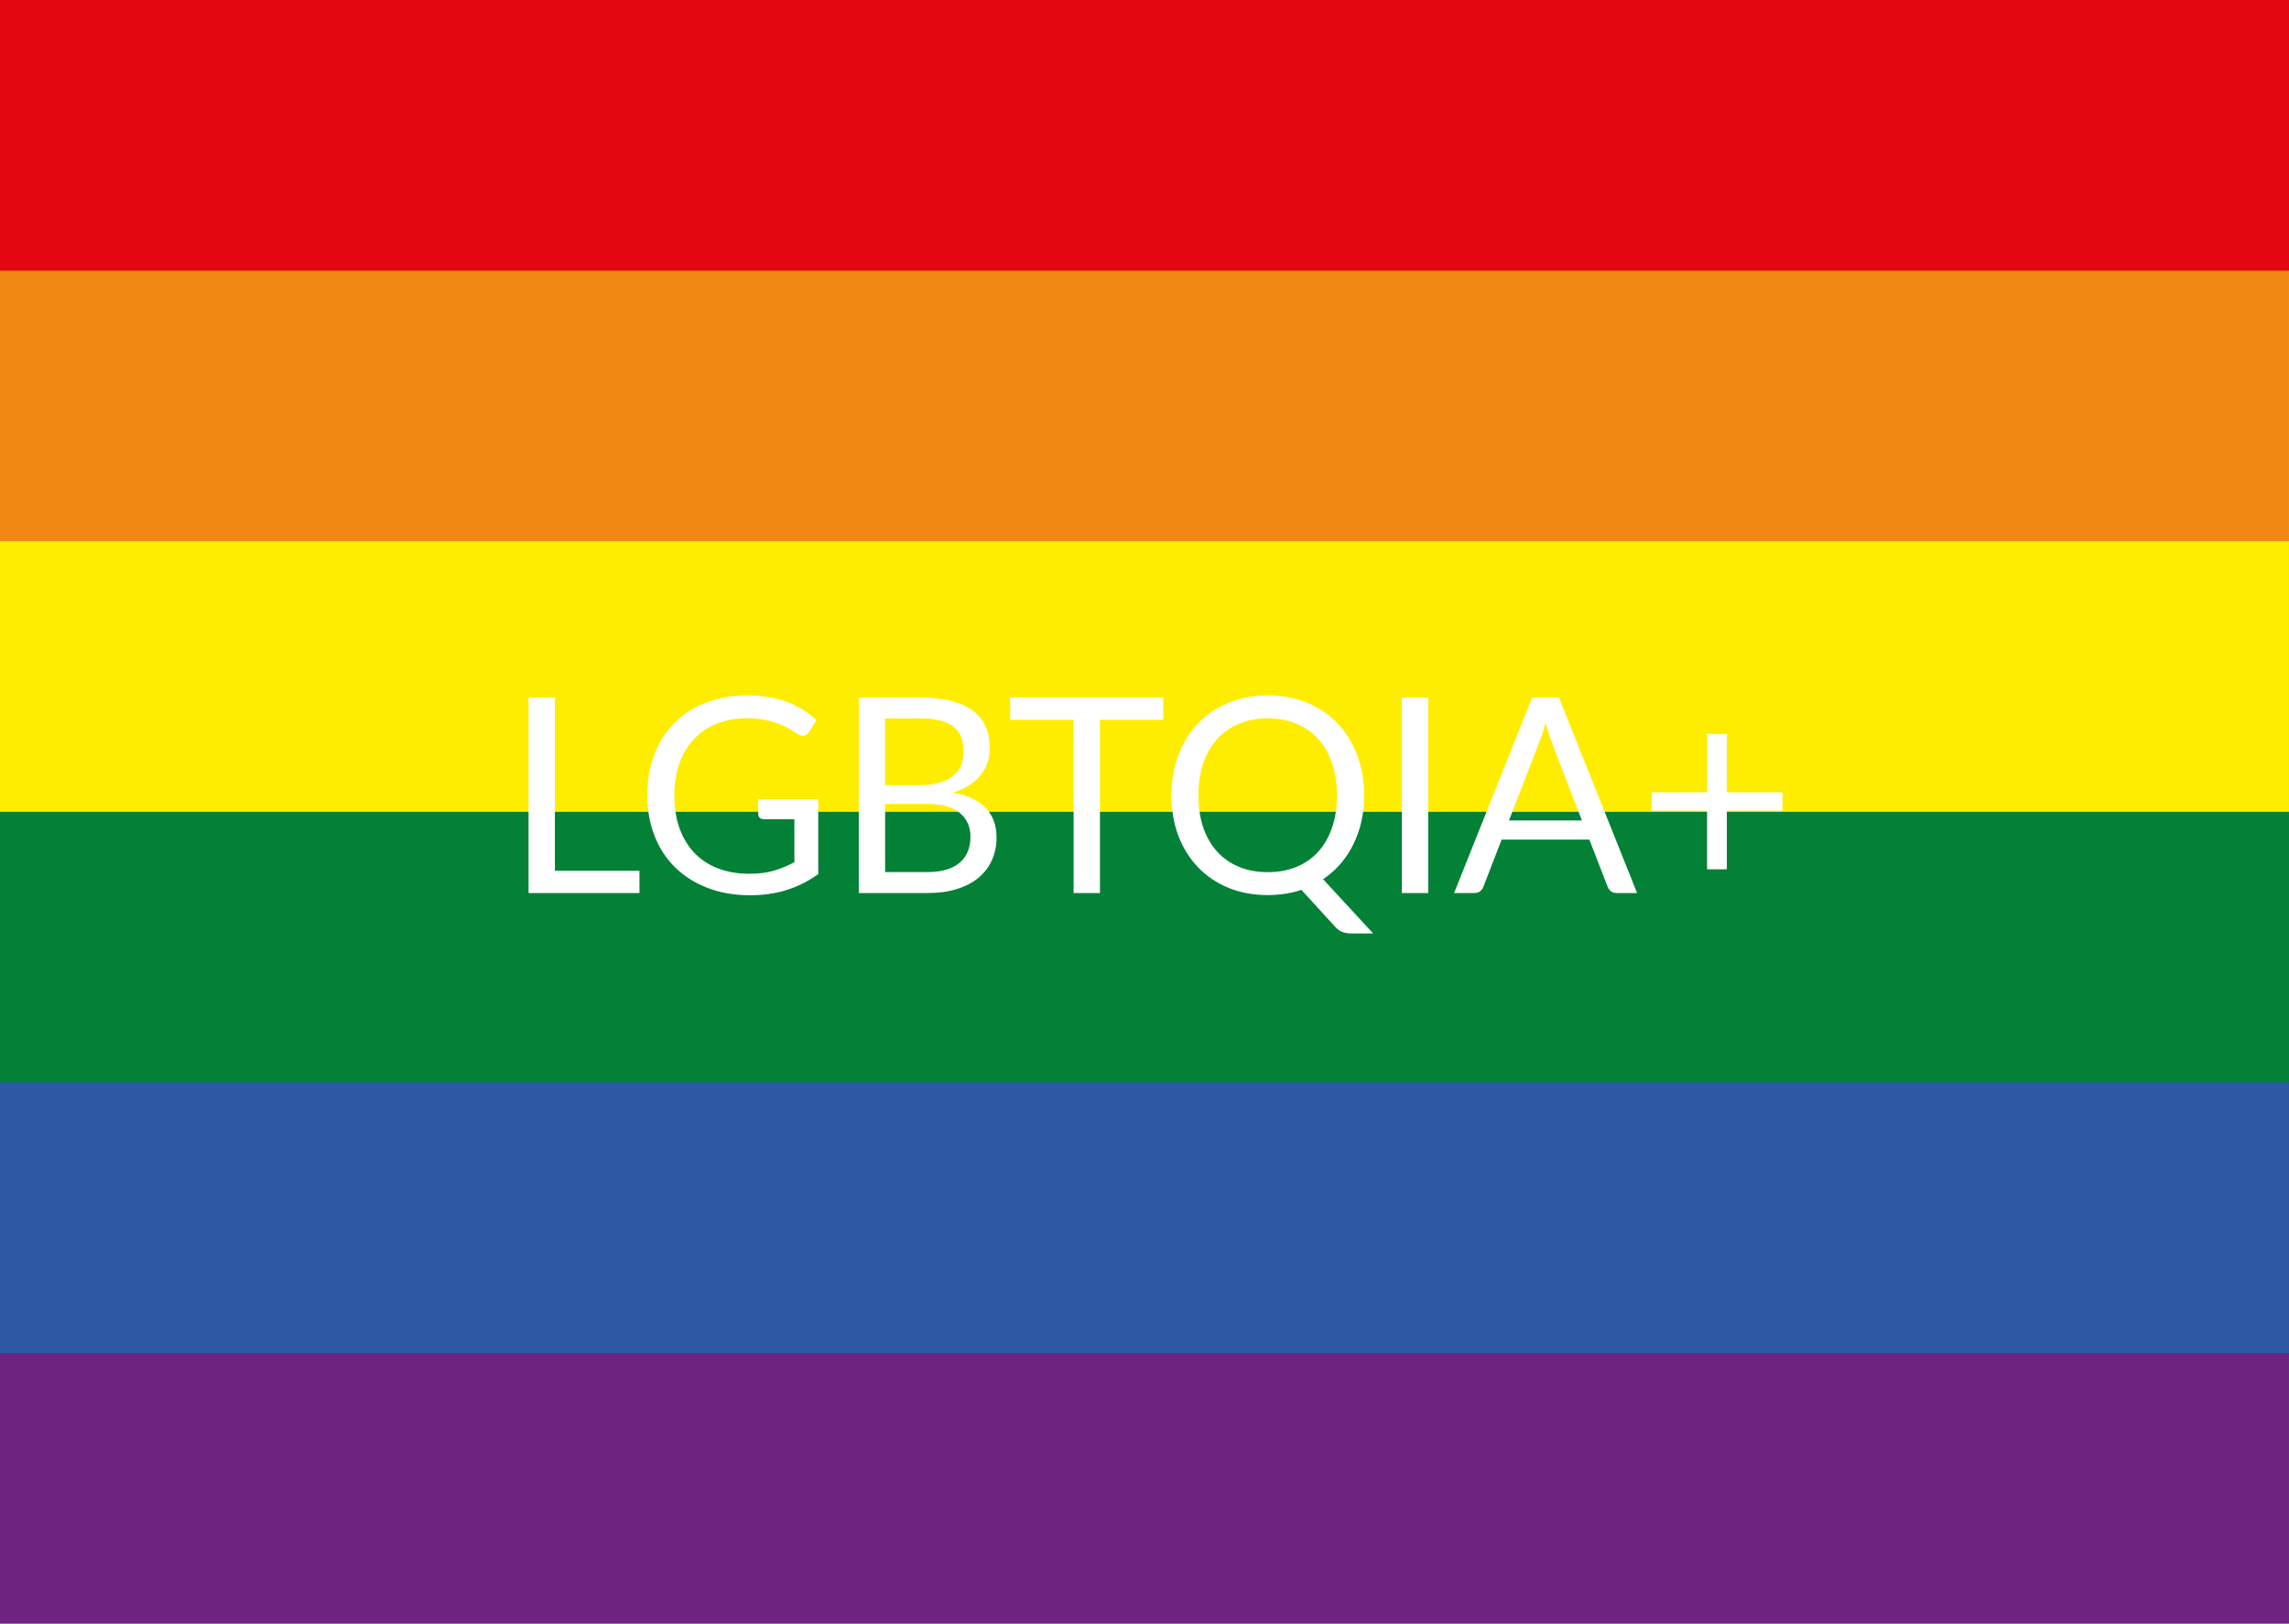
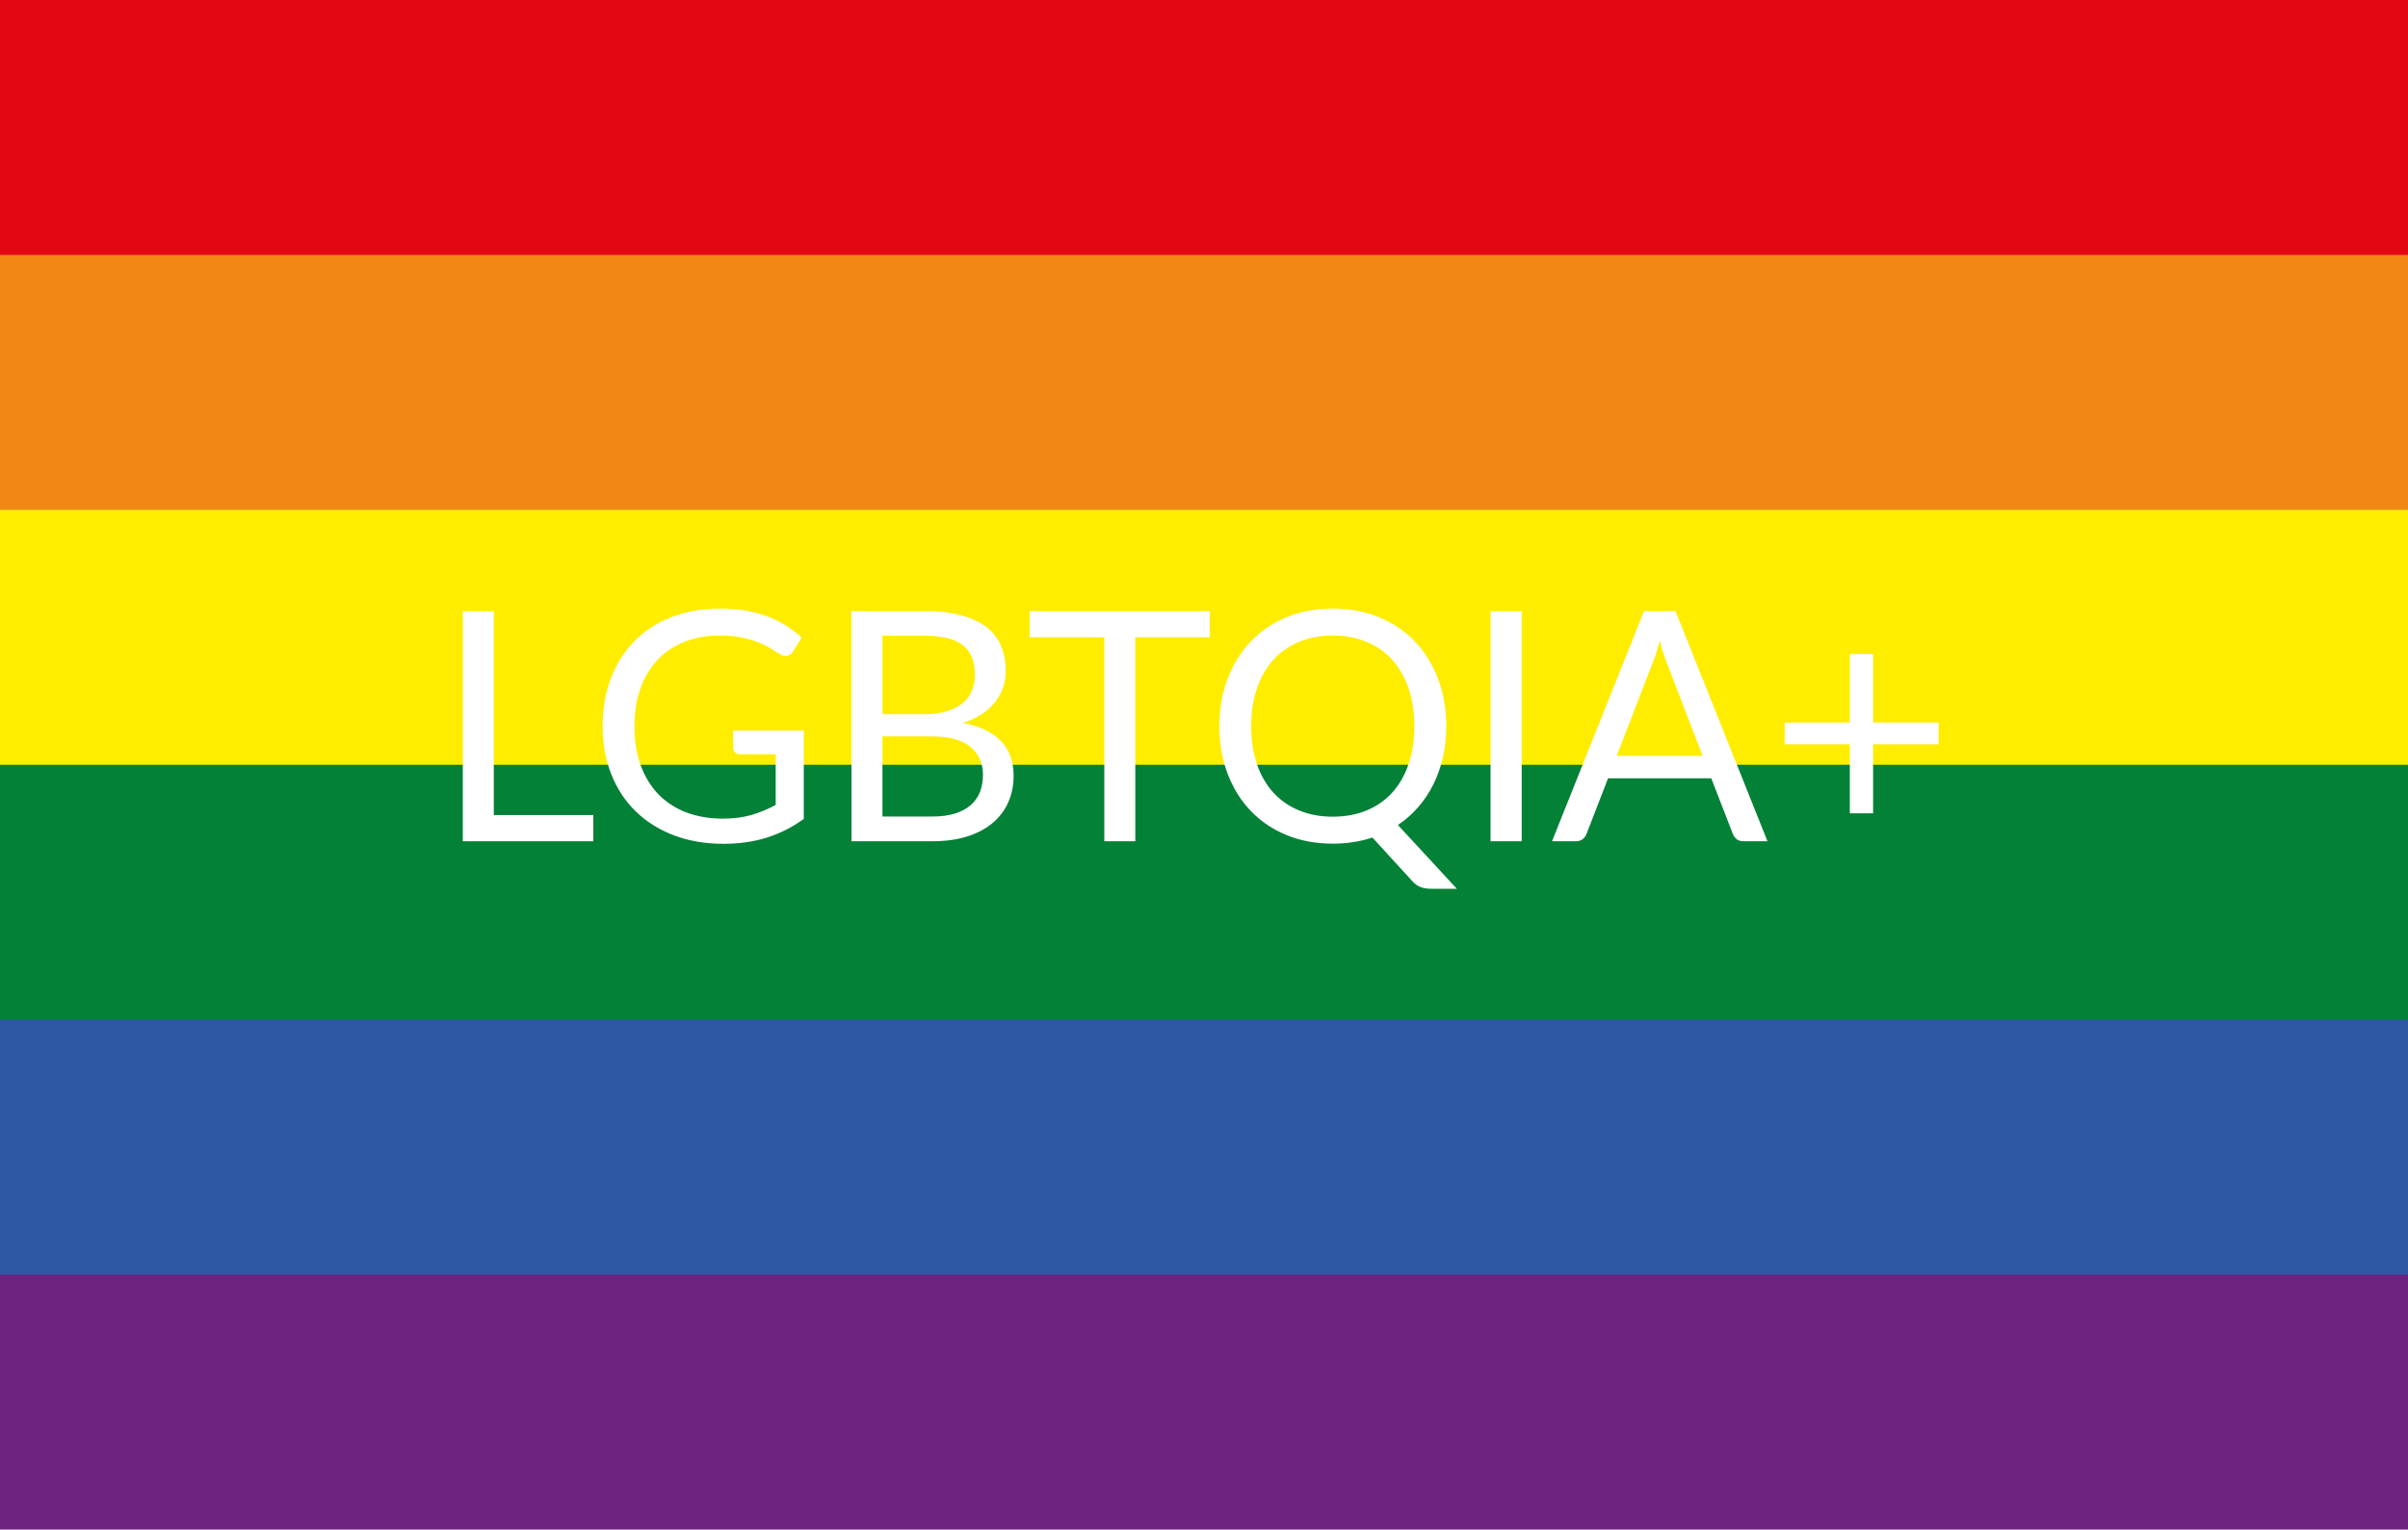
- <svg xmlns="http://www.w3.org/2000/svg" viewBox="0 0 419.53 297.64">
+ <svg xmlns="http://www.w3.org/2000/svg" viewBox="0 0 6000 3810">
  <style>
		#svg-text {
		font-family: 'Lato', sans-serif;
- 		font-size: 50px;
+ 		font-size: 800px;
		text-shadow: 0 0 20px #565656;
		}
	</style>
  <g>
-     <rect fill="#6E2381" height="297.638" width="419.528" />
-     <rect fill="#2E57A4" height="248.031" width="419.528" />
-     <rect fill="#028137" height="198.425" width="419.527" />
-     <rect fill="#FFED00" height="148.819" width="419.527" />
-     <rect fill="#F18815" height="99.212" width="419.527" />
-     <rect fill="#E30613" height="49.606" width="419.528" />
-     <text x="22%" y="55%" id="svg-text" fill="#ffffff">
+     <svg viewBox="0 0 6000 3810">
+       <rect fill="#6E2381" width="6000" height="3810" />
+       <rect fill="#2E57A4" width="6000" height="3175" />
+       <rect fill="#028137" width="6000" height="2540" />
+       <rect fill="#FFED00" width="6000" height="1905" />
+       <rect fill="#F18815" width="6000" height="1270" />
+       <rect fill="#E30613" width="6000" height="635" />
+     </svg>
+     <text x="18%" y="55%" id="svg-text" fill="#ffffff">
			LGBTQIA+
		</text>
  </g>
</svg>
